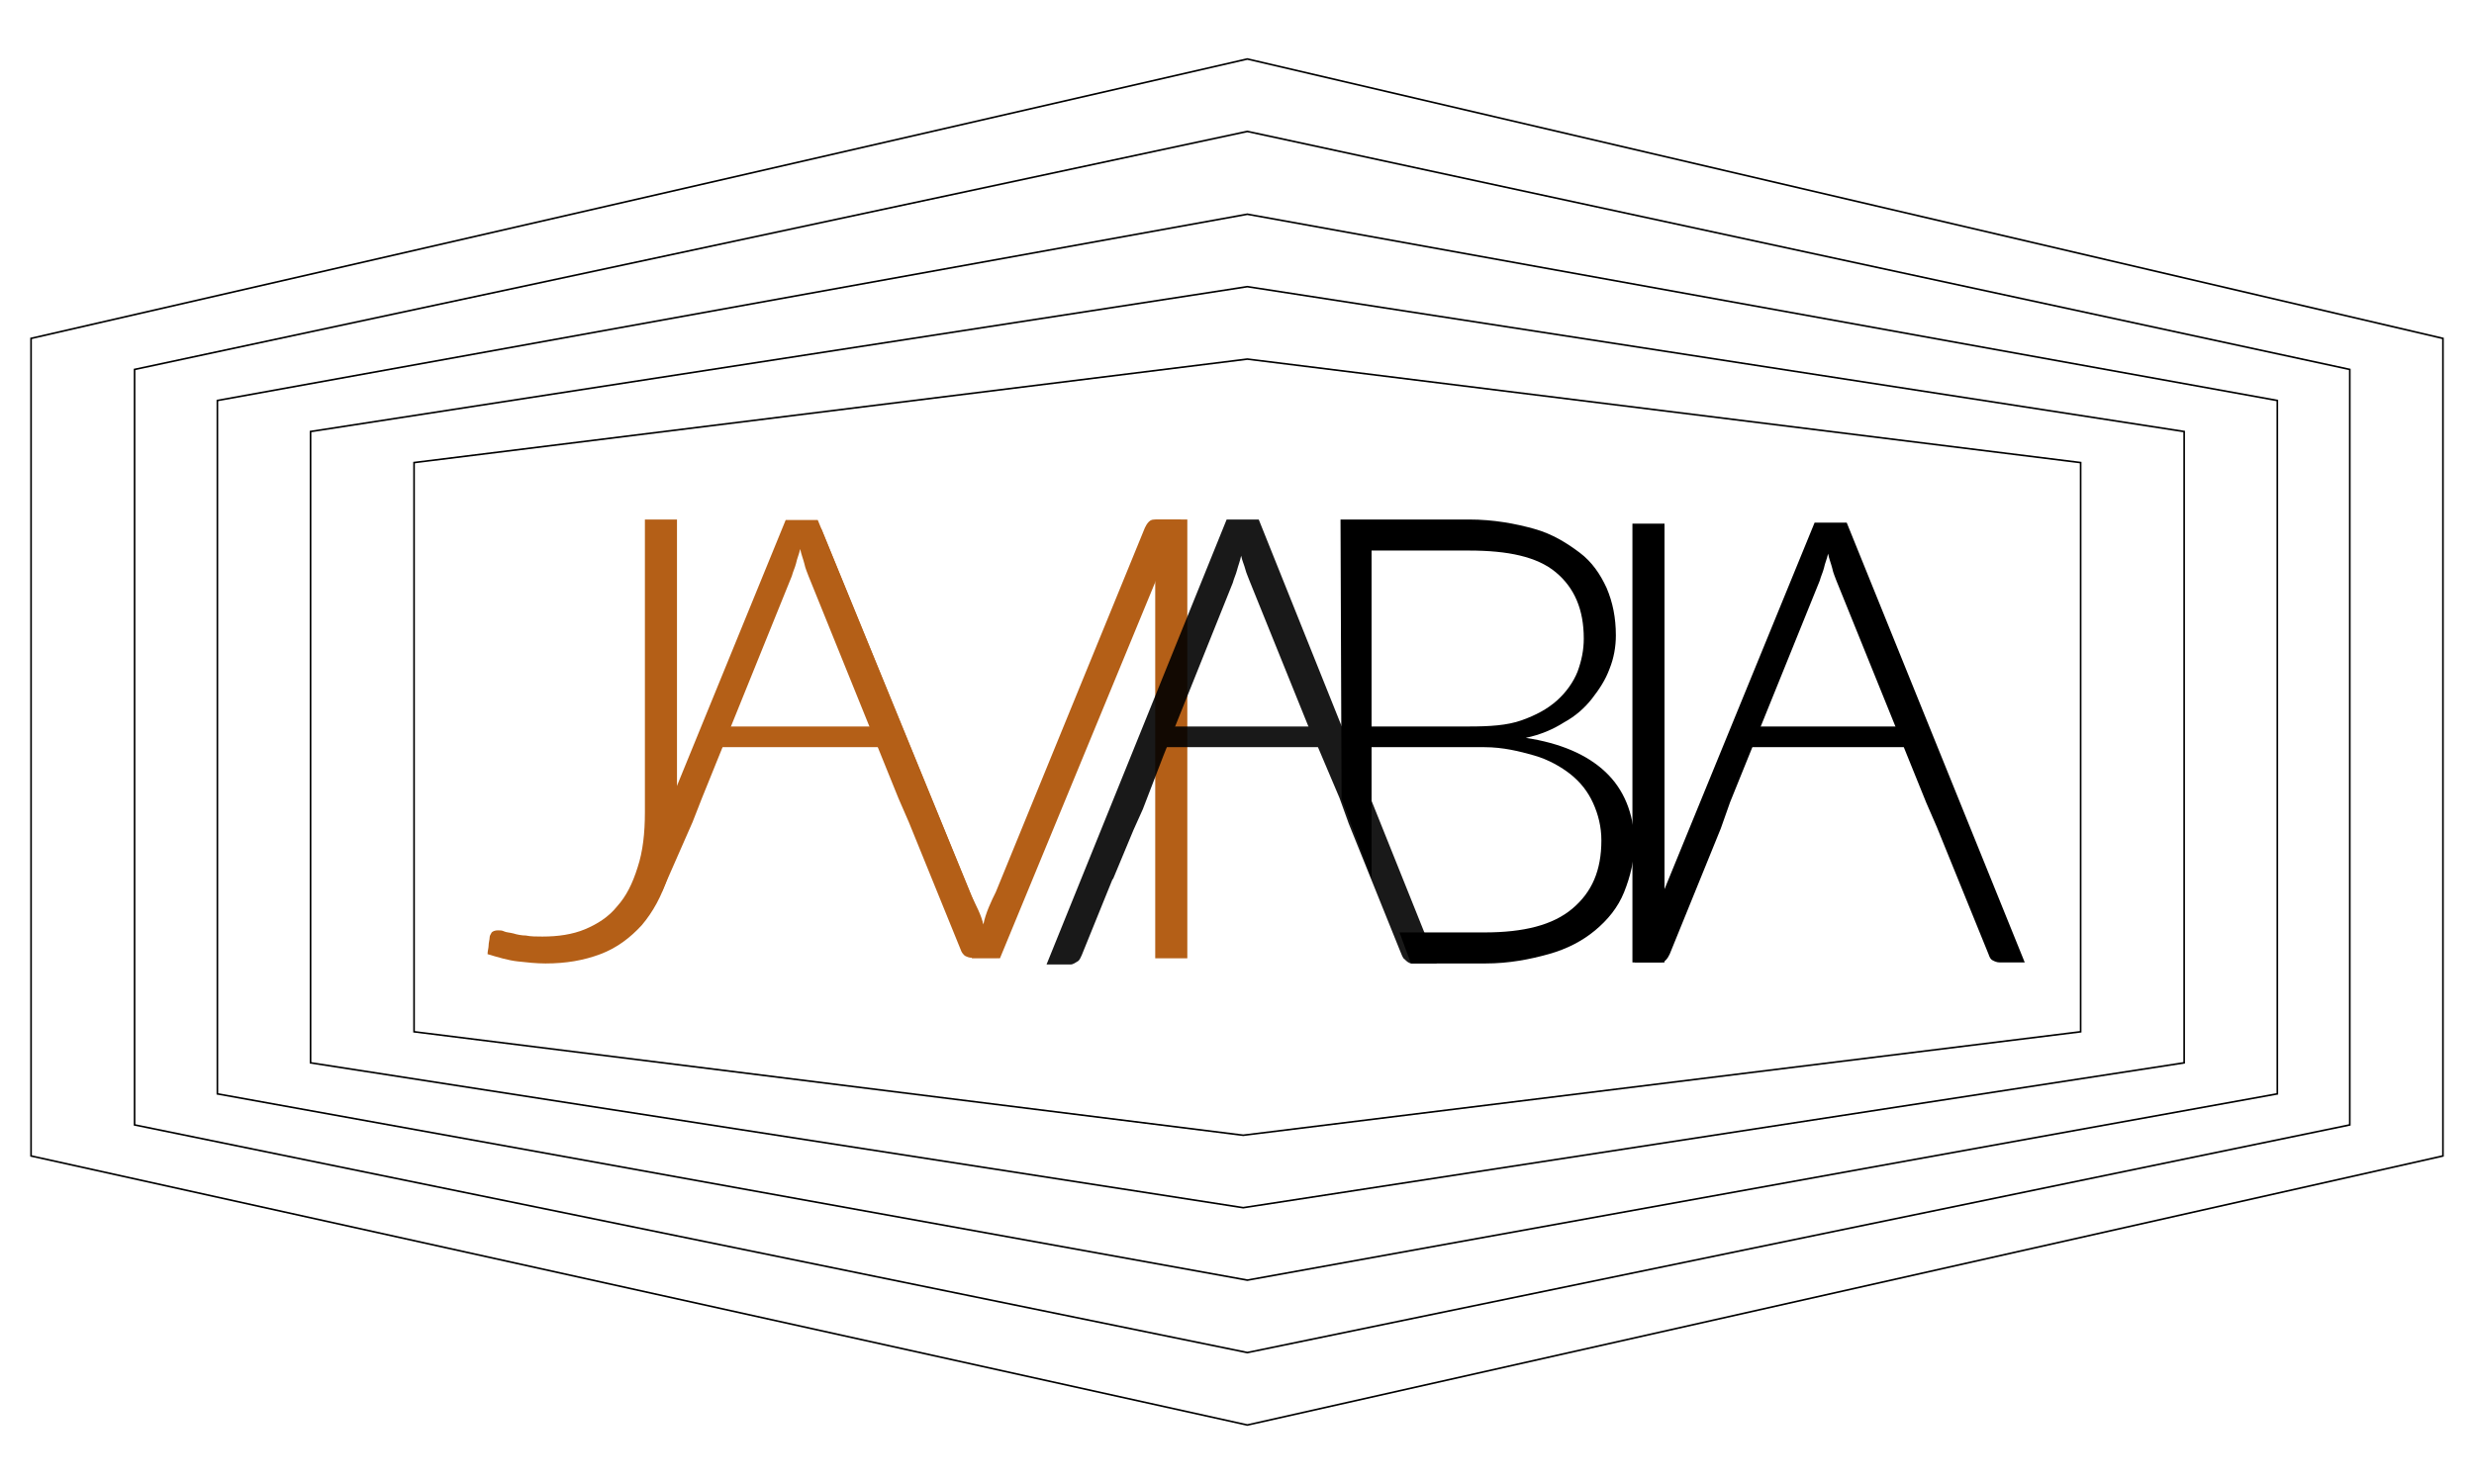
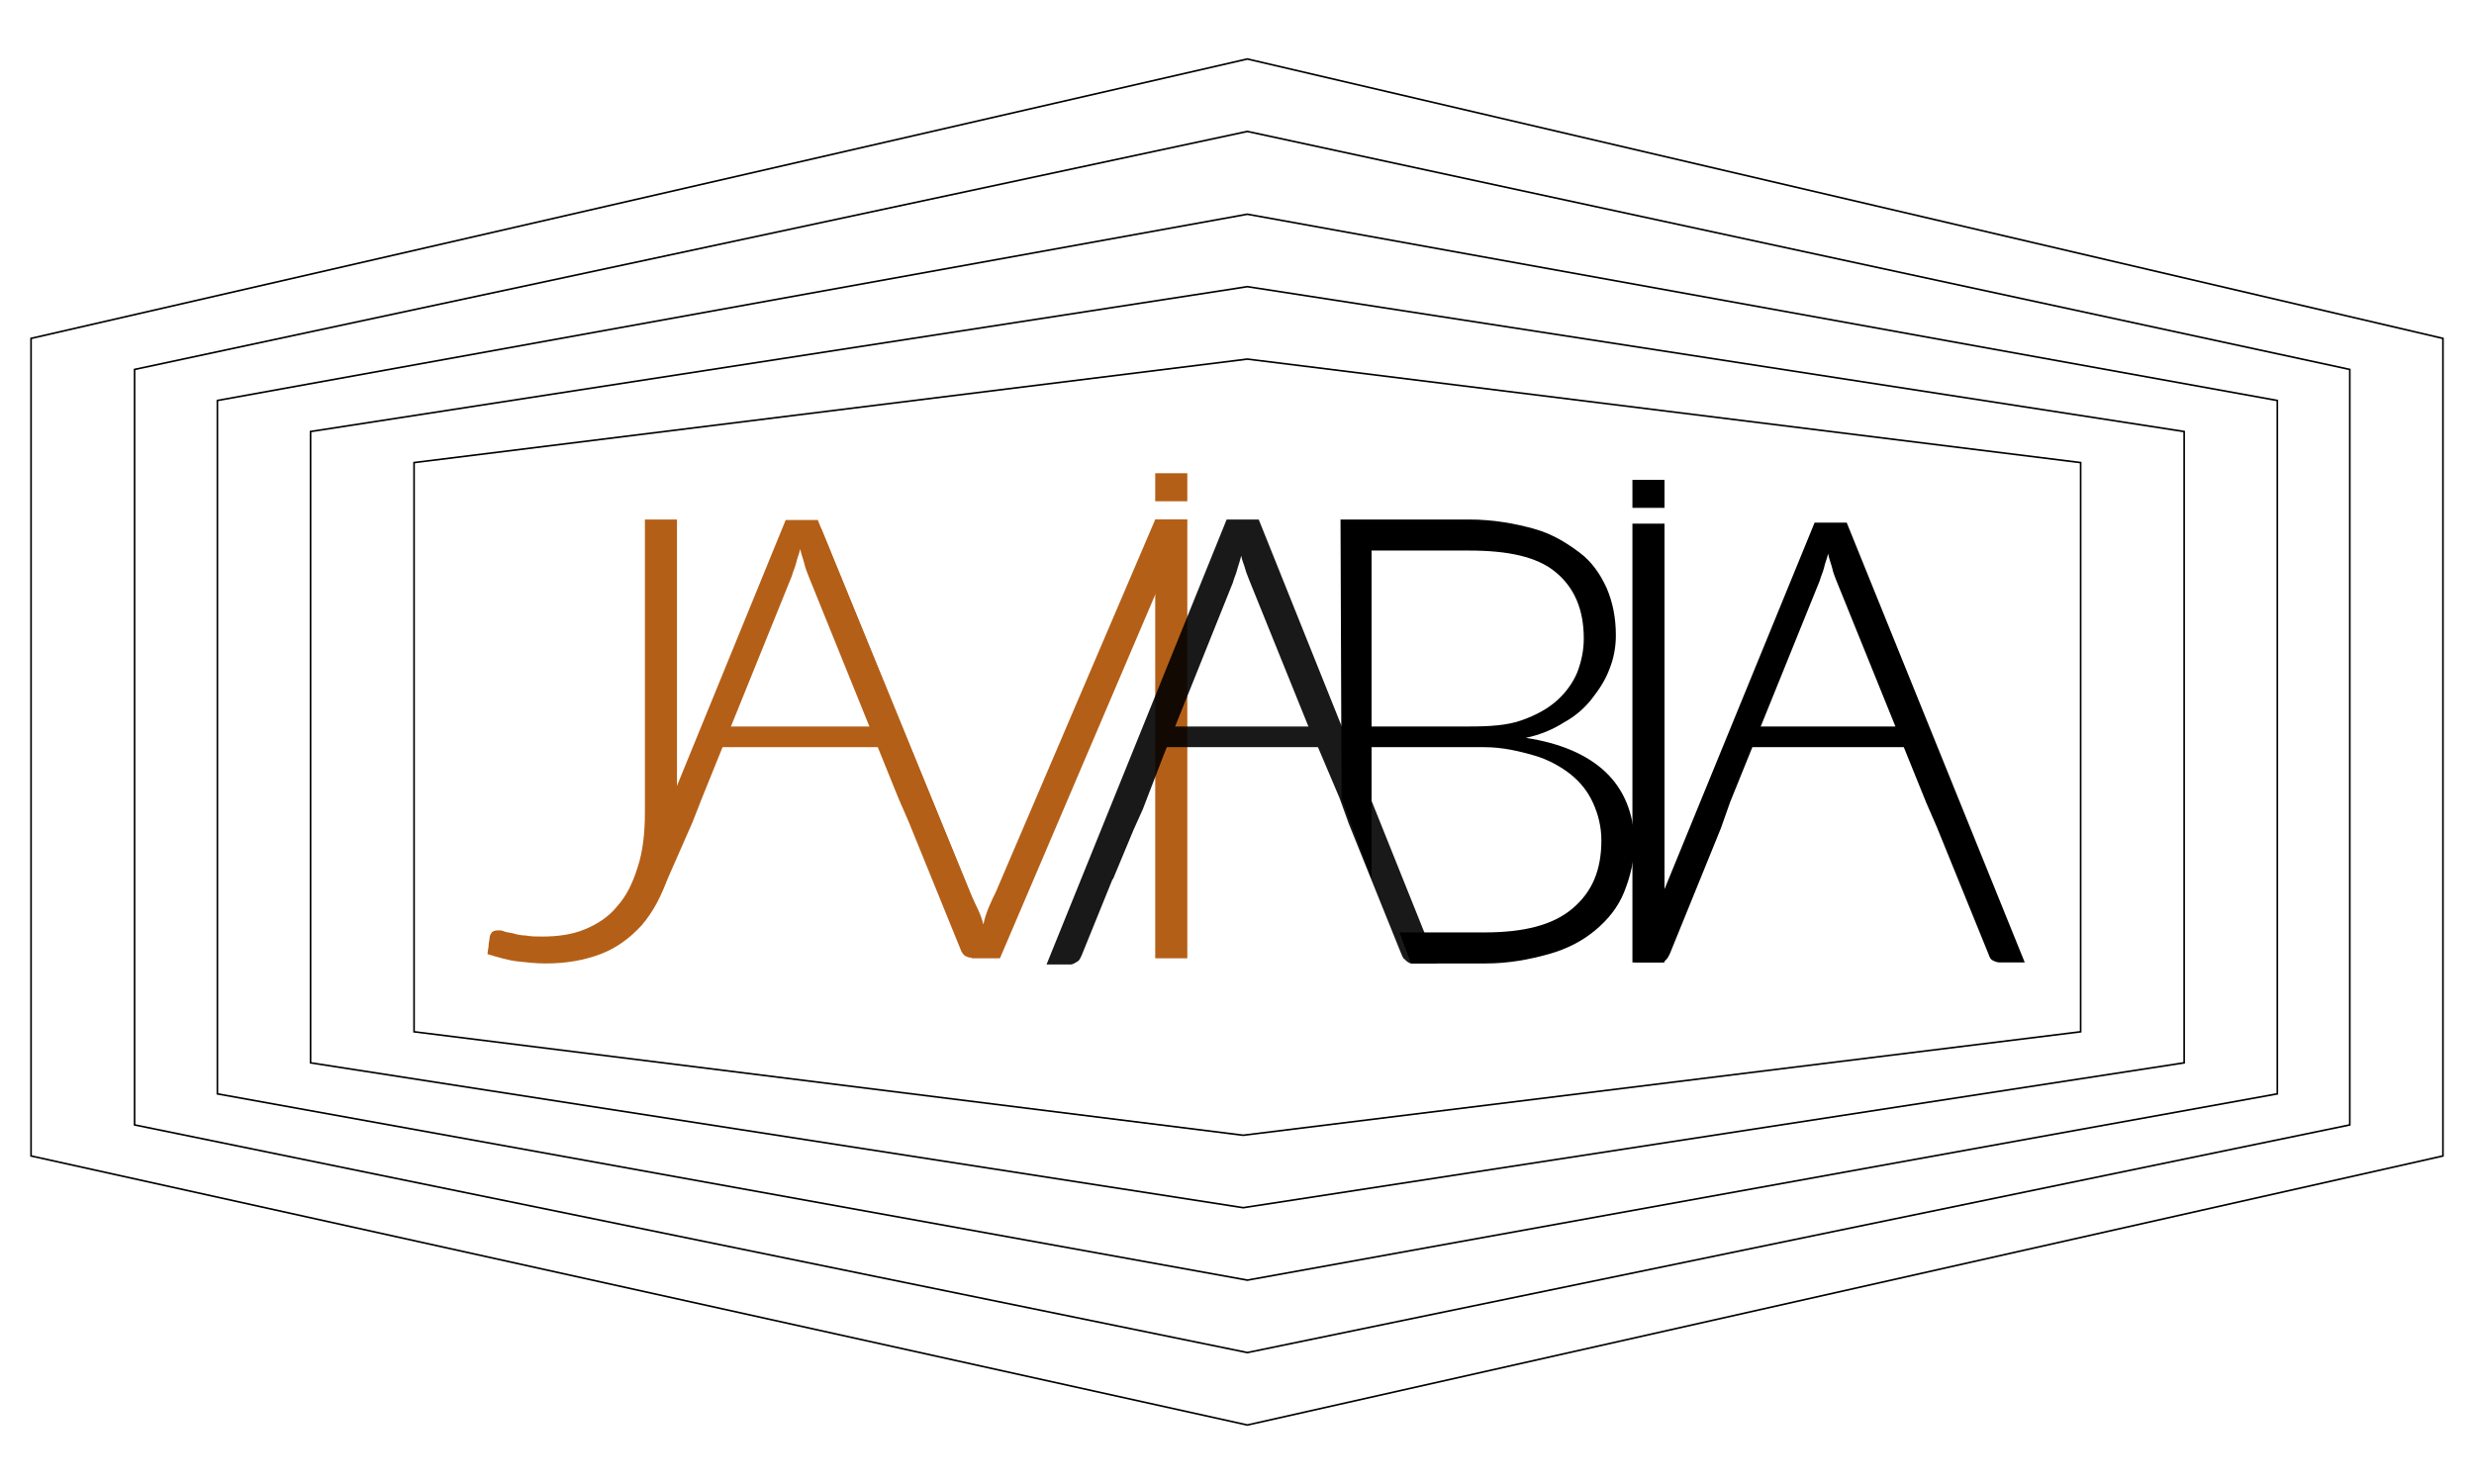
- <svg xmlns="http://www.w3.org/2000/svg" version="1.1" id="Capa_1" x="0px" y="0px" width="1500px" height="900px" viewBox="0 0 1500 900" enable-background="new 0 0 1500 900" xml:space="preserve">
+ <svg xmlns="http://www.w3.org/2000/svg" version="1.1" id="Capa_1" x="0px" y="0px" viewBox="0 0 1500 900" enable-background="new 0 0 1500 900" xml:space="preserve">
  <g id="nombre">
-     <animate fill="freeze" restart="always" calcMode="linear" additive="replace" accumulate="none" dur="0.7" repeatCount="1" to="#0" from="1" attributeName="opacity" begin="a5·.end" id="a6">
+     <animate fill="freeze" id="a6" begin="a5·.end" attributeName="opacity" from="1" to="0" repeatCount="1" dur="0.7" accumulate="none" additive="replace" calcMode="linear" restart="always">
		</animate>
    <path d="M1009.205,583.682h-19.456V317.573h19.456V583.682z" />
    <g>
-       <path d="M973.431,468.201c-11.297-10.67-27.614-17.573-48.326-20.712c8.787-1.883,16.318-5.021,23.222-9.414    c6.904-3.766,12.553-8.786,16.945-14.436c4.394-5.648,8.159-11.297,10.67-18.2c2.511-6.276,3.766-13.18,3.766-20.084    c0-10.669-1.883-20.084-5.648-28.87c-3.766-8.159-8.786-15.69-16.318-21.339c-7.531-5.648-16.317-11.297-27.614-14.436    c-11.298-3.138-24.478-5.648-39.54-5.648h-77.824l0.628,169.456l18.2,48.326v-79.707H900c11.297,0,21.339,2.511,30.126,5.021    c8.786,2.511,16.317,6.903,21.966,11.297c6.276,5.021,10.67,10.669,13.808,17.573c3.139,6.903,5.021,14.436,5.021,22.594    c0,18.201-5.648,31.381-17.573,41.423S923.85,565.481,900,565.481h-51.465l6.904,18.828h45.188    c14.435,0,26.987-2.511,38.284-5.648s20.711-8.159,28.243-14.436c7.531-6.275,13.808-13.808,17.573-23.222    s6.275-19.456,6.275-30.753C990.377,493.306,984.729,478.87,973.431,468.201z M890.586,440.586H831.59V333.892h58.996    c23.85,0,41.422,3.766,52.72,13.18c11.297,9.414,16.945,22.594,16.945,40.167c0,6.904-1.255,13.18-3.766,20.084    c-2.511,6.276-6.904,12.552-12.553,17.573c-5.648,5.021-12.552,8.786-21.339,11.925    C913.808,439.958,903.138,440.586,890.586,440.586z" />
+       <path d="M973.431,468.201c-11.297-10.67-27.613-17.573-48.325-20.712c8.787-1.884,16.317-5.021,23.222-9.414    c6.903-3.767,12.553-8.786,16.944-14.437c4.395-5.647,8.159-11.297,10.671-18.199c2.511-6.276,3.766-13.181,3.766-20.084    c0-10.669-1.883-20.084-5.647-28.87c-3.767-8.159-8.787-15.69-16.318-21.339c-7.531-5.648-16.317-11.297-27.614-14.436    c-11.298-3.138-24.478-5.648-39.54-5.648h-77.824l0.628,169.456l18.2,48.326v-79.707H900c11.297,0,21.339,2.512,30.126,5.021    c8.786,2.511,16.317,6.902,21.966,11.297c6.276,5.021,10.67,10.669,13.809,17.573c3.139,6.902,5.021,14.436,5.021,22.594    c0,18.201-5.647,31.381-17.573,41.423c-11.925,10.042-29.498,14.437-53.348,14.437h-51.465l6.904,18.827h45.188    c14.436,0,26.987-2.511,38.284-5.647s20.711-8.159,28.243-14.437c7.53-6.274,13.808-13.808,17.572-23.222    c3.766-9.414,6.275-19.456,6.275-30.753C990.377,493.306,984.729,478.87,973.431,468.201z M890.586,440.586H831.59V333.892h58.996    c23.85,0,41.422,3.766,52.72,13.18c11.298,9.414,16.945,22.594,16.945,40.167c0,6.904-1.255,13.18-3.766,20.084    c-2.511,6.275-6.904,12.552-12.554,17.573c-5.647,5.021-12.552,8.785-21.339,11.925    C913.808,439.958,903.138,440.586,890.586,440.586z" />
    </g>
-     <path fill="#B45F17" d="M410.46,492.678c0,15.062-1.883,28.243-5.648,39.54s-8.786,20.711-15.69,28.87   c-6.903,7.531-15.062,13.808-25.104,17.573c-10.042,3.766-20.711,5.648-33.264,5.648c-5.648,0-11.297-0.628-16.945-1.255   c-5.648-0.628-11.925-2.511-18.201-4.394c0-1.883,0.628-3.766,0.628-5.021c0-1.883,0.627-3.766,0.627-5.021   c0-1.255,0.627-1.883,1.255-3.138c0.627-0.628,1.883-1.256,3.766-1.256c1.255,0,2.511,0,3.766,0.628   c1.255,0.628,3.138,0.628,5.648,1.255c1.883,0.628,5.021,1.256,7.532,1.256c3.138,0.627,6.276,0.627,10.042,0.627   c9.415,0,18.201-1.255,25.732-4.393c7.531-3.139,14.435-7.531,19.456-13.808c5.648-6.276,9.414-13.808,12.552-23.85   c3.138-9.414,4.393-20.711,4.393-33.264V315.062h19.456V492.678L410.46,492.678z" />
-     <path fill="#B45F17" d="M479.498,317.167l14.081,0.372c1.883,0,0,0,1.255,0.628c1.255,0.627,3.002,1.799,3.63,3.682l90.542,221.384   c2.511,5.648,5.938,11.312,7.193,17.588c1.255-6.904,5.057-14.795,7.567-19.816l90.377-220.92c0.627-1.256,1.255-2.511,2.51-3.766   c1.256-1.256,2.511-1.256,4.394-1.256h15.063L606.276,581.172H589.33L479.498,317.167z" />
-     <path fill="#B45F17" d="M719.875,581.172h-19.457V315.062h19.457V581.172z" />
+     <path fill="#B45F17" d="M410.46,492.678c0,15.062-1.883,28.243-5.647,39.54c-3.766,11.297-8.786,20.711-15.69,28.87   c-6.903,7.531-15.062,13.809-25.104,17.573c-10.042,3.766-20.711,5.647-33.264,5.647c-5.648,0-11.297-0.628-16.945-1.255   c-5.647-0.628-11.925-2.511-18.201-4.394c0-1.883,0.628-3.766,0.628-5.021c0-1.883,0.627-3.766,0.627-5.021   s0.627-1.883,1.255-3.138c0.627-0.629,1.883-1.257,3.766-1.257c1.255,0,2.511,0,3.766,0.628c1.255,0.629,3.138,0.629,5.648,1.256   c1.883,0.628,5.021,1.256,7.532,1.256c3.138,0.627,6.276,0.627,10.042,0.627c9.415,0,18.201-1.255,25.731-4.394   c7.531-3.139,14.436-7.53,19.456-13.808c5.648-6.276,9.414-13.808,12.553-23.85c3.138-9.414,4.393-20.711,4.393-33.265V315.062   h19.456L410.46,492.678L410.46,492.678z" />
+     <path fill="#B45F17" d="M479.498,317.167l14.081,0.372c1.883,0,0,0,1.255,0.628c1.255,0.627,3.002,1.799,3.63,3.682l90.542,221.384   c2.511,5.647,5.938,11.312,7.193,17.588c1.255-6.904,5.057-14.795,7.566-19.816l96.652-225.943c1.703,0,0,1.461,0.629,0.001   c0.229-0.531-0.629,1.46,0,0l18.828-0.001l-113.599,266.11H589.33L479.498,317.167z" />
+     <path fill="#B45F17" d="M719.875,581.172h-19.457v-266.11h19.457V581.172z" />
    <g opacity="0.9">
-       <polygon points="701.046,440.586 694.143,453.138 694.77,453.138 694.143,453.138 688.494,463.18 694.143,453.138     693.515,453.138 694.143,453.138 824.687,453.138 818.41,440.586   " />
-       <path d="M763.18,315.062h-19.456L634.519,584.938h14.436c1.883,0,3.138-1.256,4.394-1.883c1.255-0.628,1.883-2.511,2.51-3.766    l18.829-46.444l0,0v0.628l12.552-30.125l0,0l5.648-12.553l0,0l0,0l12.553-32.636l42.05-104.812    c0.628-2.511,1.883-5.021,2.511-7.532c0.628-2.51,1.883-5.648,2.511-8.786c0.627,3.138,1.883,5.648,2.511,8.159    c0.627,2.51,1.883,5.021,2.51,6.903l37.029,91.632l0,0v-1.255l17.573,41.423l0,0l5.648,15.689l31.381,77.825    c0.628,1.255,1.255,3.766,2.511,4.393c1.255,1.256,2.51,2.511,4.393,2.511h15.063L763.18,315.062z" />
+       <polygon points="701.046,440.586 694.143,453.138 694.77,453.138 694.143,453.138 688.494,463.18 694.143,453.138     693.515,453.138 694.143,453.138 824.688,453.138 818.41,440.586   " />
+       <path d="M763.18,315.062h-19.456L634.519,584.938h14.437c1.883,0,3.138-1.256,4.394-1.883c1.255-0.628,1.884-2.511,2.511-3.766    l18.828-46.444l0,0v0.628l12.553-30.125l0,0l5.647-12.553l0,0l0,0l12.554-32.636l42.05-104.812    c0.628-2.511,1.883-5.021,2.511-7.532c0.628-2.51,1.883-5.648,2.511-8.786c0.627,3.138,1.883,5.648,2.511,8.159    c0.627,2.51,1.884,5.021,2.511,6.903l37.028,91.632l0,0v-1.255l17.573,41.423l0,0l5.648,15.689l31.381,77.825    c0.628,1.255,1.255,3.766,2.511,4.393c1.255,1.256,2.51,2.511,4.393,2.511h15.063L763.18,315.062z" />
    </g>
    <g>
-       <path fill="none" d="M490.167,349.269c-0.627-1.884-1.883-4.394-2.51-7.532c-0.628-2.51-1.883-5.648-2.511-8.786    c-0.628,3.138-1.883,5.648-2.511,8.786c-0.627,2.511-1.883,5.021-2.511,7.532l-41.904,103.558l-4.519,11.13l0.454-1.085    l-8.633,21.334h1.903l0.991-1.704l-0.991,1.704h0.324h115h2.02l-6.729-16.629L490.167,349.269z" />
-       <path fill="#B45F17" d="M495.816,315.377h-19.457L375.595,561.826c3.114-2.264,7.287-1.716,8.506-2.935    c1.255-1.256,4.393-9.414,5.021-10.67l5.021-1.255l7.532-6.903l18.201-41.423l5.648-14.436l8.633-21.334l-0.454,1.085    l-17.197,42.354l17.197-42.354l-20.202,48.23l20.202-48.23l4.519-11.13l41.904-103.558c0.628-2.511,1.884-5.021,2.511-7.532    c0.628-3.138,1.883-5.648,2.511-8.786c0.628,3.138,1.883,6.276,2.511,8.786c0.627,3.139,1.883,5.648,2.51,7.532l47.874,118.308    l6.729,16.629l6.276,14.436l31.381,77.196c0.628,1.883,1.255,2.511,2.511,3.766c1.255,0.628,2.51,1.256,4.393,1.256h15.063    L495.816,315.377z" />
+       <path fill="none" d="M490.167,349.269c-0.627-1.884-1.883-4.394-2.51-7.532c-0.628-2.51-1.883-5.648-2.511-8.786    c-0.629,3.138-1.884,5.648-2.512,8.786c-0.627,2.511-1.883,5.021-2.511,7.532L438.22,452.827l-4.519,11.13l0.454-1.085    l-8.633,21.334h1.902l0.991-1.704l-0.991,1.704h0.324h115h2.021l-6.729-16.629L490.167,349.269z" />
+       <path fill="#B45F17" d="M495.816,315.377h-19.457L375.595,561.826c3.114-2.264,7.287-1.716,8.506-2.936    c1.256-1.256,4.394-9.414,5.021-10.67l5.021-1.255l7.532-6.903l18.201-41.423l5.648-14.436l8.633-21.334l-0.454,1.085    l-17.197,42.354l17.197-42.354l-20.202,48.229l20.202-48.229l4.519-11.13l41.904-103.558c0.628-2.511,1.884-5.021,2.511-7.532    c0.628-3.138,1.883-5.648,2.512-8.786c0.628,3.138,1.883,6.276,2.511,8.786c0.627,3.139,1.883,5.648,2.51,7.532l47.874,118.308    l6.729,16.629l6.276,14.436l31.381,77.196c0.628,1.883,1.255,2.511,2.511,3.766c1.256,0.628,2.511,1.256,4.394,1.256h15.062    L495.816,315.377z" />
      <polygon fill="#B45F17" points="422.271,453.139 548.021,453.139 543.674,440.586 427.271,440.586   " />
    </g>
    <g>
      <polygon points="1054.834,440.586 1050.299,453.139 1172.794,453.139 1167.992,440.586   " />
-       <path d="M1119.665,316.945h-19.456L991.004,583.682h14.436c1.883,0,3.139,0,4.394-1.255s1.883-2.511,2.511-3.766l31.38-77.196    l-0.408,1.004l5.46-15.439h-0.03l0.236-0.583l0.001-0.004l-0.001,0.004l54.366-134.354c0.627-2.51,1.883-5.021,2.51-7.531    c0.628-3.138,1.883-5.648,2.511-8.786c0.628,3.138,1.883,6.275,2.511,8.786c0.627,3.138,1.883,5.648,2.51,7.531l54.604,134.938    l6.275,14.436l31.381,77.196c0.628,1.883,1.256,3.138,2.511,3.766s2.511,1.255,4.394,1.255h15.062L1119.665,316.945z" />
+       <path d="M1119.665,316.945h-19.456L991.004,583.682h14.436c1.884,0,3.14,0,4.395-1.255s1.883-2.511,2.511-3.766l31.38-77.196    l-0.407,1.004l5.46-15.438h-0.03l0.235-0.583l0.002-0.004l-0.002,0.004l54.366-134.354c0.627-2.51,1.884-5.021,2.511-7.531    c0.628-3.138,1.883-5.648,2.511-8.786c0.628,3.138,1.883,6.275,2.511,8.786c0.627,3.138,1.883,5.648,2.51,7.531l54.604,134.938    l6.274,14.436l31.381,77.196c0.629,1.883,1.257,3.138,2.512,3.766s2.511,1.255,4.394,1.255h15.062L1119.665,316.945z" />
    </g>
+     <rect x="700.418" y="287" fill="#B45F17" width="19.457" height="17" />
+     <rect x="989.748" y="291" width="19.457" height="17" />
  </g>
  <polygon id="t1" fill="none" stroke="#000000" stroke-miterlimit="10" points="1261.506,625.732 753.766,688.494 251.046,625.732   251.046,280.544 756.276,217.782 1261.506,280.544 ">
-     <animate fill="freeze" restart="always" calcMode="linear" additive="replace" accumulate="none" dur="0.3" repeatCount="1" to="0" from="1" attributeName="opacity" begin="boton.click" id="a1">
+     <animate fill="freeze" id="a1" begin="boton.click" attributeName="opacity" from="1" to="0" repeatCount="1" dur="0.3" accumulate="none" additive="replace" calcMode="linear" restart="always">
	</animate>
  </polygon>
  <polygon id="t2" fill="none" stroke="#000000" stroke-miterlimit="10" points="1324.268,644.561 753.766,732.427 188.285,644.561   188.285,261.715 756.276,173.849 1324.268,261.715 ">
-     <animate fill="freeze" restart="always" calcMode="linear" additive="replace" accumulate="none" dur="0.1" repeatCount="1" to="1" from="0" attributeName="opacity" begin="a1.end-0.15" id="a2">
+     <animate fill="freeze" id="a2" begin="a1.end-0.15" attributeName="opacity" from="0" to="1" repeatCount="1" dur="0.1" accumulate="none" additive="replace" calcMode="linear" restart="always">
	</animate>
-     <animate fill="freeze" restart="always" calcMode="linear" additive="replace" accumulate="none" dur="0.1" repeatCount="1" to="0" from="1" attributeName="opacity" begin="a2.end" id="a2·">
+     <animate fill="freeze" id="a2·" begin="a2.end" attributeName="opacity" from="1" to="0" repeatCount="1" dur="0.1" accumulate="none" additive="replace" calcMode="linear" restart="always">
	</animate>
  </polygon>
  <polygon id="t3" fill="none" stroke="#000000" stroke-miterlimit="10" points="1380.753,663.389 756.276,776.359 131.799,663.389   131.799,242.887 756.276,129.916 1380.753,242.887 ">
-     <animate fill="remove" restart="always" calcMode="linear" additive="replace" accumulate="none" dur="0.1" repeatCount="1" to="1" from="0" attributeName="opacity" begin="a2·.begin" id="a3">
+     <animate fill="remove" id="a3" begin="a2·.begin" attributeName="opacity" from="0" to="1" repeatCount="1" dur="0.1" accumulate="none" additive="replace" calcMode="linear" restart="always">
	</animate>
-     <animate fill="freeze" restart="always" calcMode="linear" additive="replace" accumulate="none" dur="0.1" repeatCount="1" to="0" from="1" attributeName="opacity" begin="a3.end" id="a3·">
+     <animate fill="freeze" id="a3·" begin="a3.end" attributeName="opacity" from="1" to="0" repeatCount="1" dur="0.1" accumulate="none" additive="replace" calcMode="linear" restart="always">
	</animate>
  </polygon>
-   <polygon id="t4" fill="none" stroke="#000000" stroke-miterlimit="10" points="1424.687,682.218 756.276,820.293 81.59,682.218   81.59,224.059 756.276,79.707 1424.687,224.059 ">
-     <animate fill="remove" restart="always" calcMode="linear" additive="replace" accumulate="none" dur="0.1" repeatCount="1" to="1" from="0" attributeName="opacity" begin="a3·.begin" id="a4">
+   <polygon id="t4" fill="none" stroke="#000000" stroke-miterlimit="10" points="1424.688,682.218 756.276,820.293 81.59,682.218   81.59,224.059 756.276,79.707 1424.688,224.059 ">
+     <animate fill="remove" id="a4" begin="a3·.begin" attributeName="opacity" from="0" to="1" repeatCount="1" dur="0.1" accumulate="none" additive="replace" calcMode="linear" restart="always">
	</animate>
-     <animate fill="freeze" restart="always" calcMode="linear" additive="replace" accumulate="none" dur="0.1" repeatCount="1" to="0" from="1" attributeName="opacity" begin="a4.end" id="a4·">
+     <animate fill="freeze" id="a4·" begin="a4.end" attributeName="opacity" from="1" to="0" repeatCount="1" dur="0.1" accumulate="none" additive="replace" calcMode="linear" restart="always">
	</animate>
  </polygon>
  <polygon id="t5" fill="none" stroke="#000000" stroke-miterlimit="10" points="1481.172,701.046 756.276,864.226 18.829,701.046   18.829,205.23 756.276,35.774 1481.172,205.23 ">
-     <animate fill="freeze" restart="always" calcMode="linear" additive="replace" accumulate="none" dur="0.1" repeatCount="1" to="1" from="0" attributeName="opacity" begin="a4·.begin" id="a5">
+     <animate fill="freeze" id="a5" begin="a4·.begin" attributeName="opacity" from="0" to="1" repeatCount="1" dur="0.1" accumulate="none" additive="replace" calcMode="linear" restart="always">
	</animate>
-     <animate fill="freeze" restart="always" calcMode="linear" additive="replace" accumulate="none" dur="0.1" repeatCount="1" to="#B45F17" from="#000000" attributeName="stroke" begin="a5.end" id="a5·">
+     <animate fill="freeze" id="a5·" begin="a5.end" attributeName="stroke" from="#000000" to="#B45F17" repeatCount="1" dur="0.1" accumulate="none" additive="replace" calcMode="linear" restart="always">
	</animate>
-     <animate fill="freeze" restart="always" calcMode="linear" additive="replace" accumulate="none" dur="0.4" repeatCount="1" to="#0" from="1" attributeName="opacity" begin="a5·.end" id="a5··">
+     <animate fill="freeze" id="a5··" begin="a5·.end" attributeName="opacity" from="1" to="0" repeatCount="1" dur="0.4" accumulate="none" additive="replace" calcMode="linear" restart="always">
	</animate>
  </polygon>
  <rect id="boton" x="298.117" y="315.062" fill-opacity="0" width="928.87" height="269.875" />
</svg>
